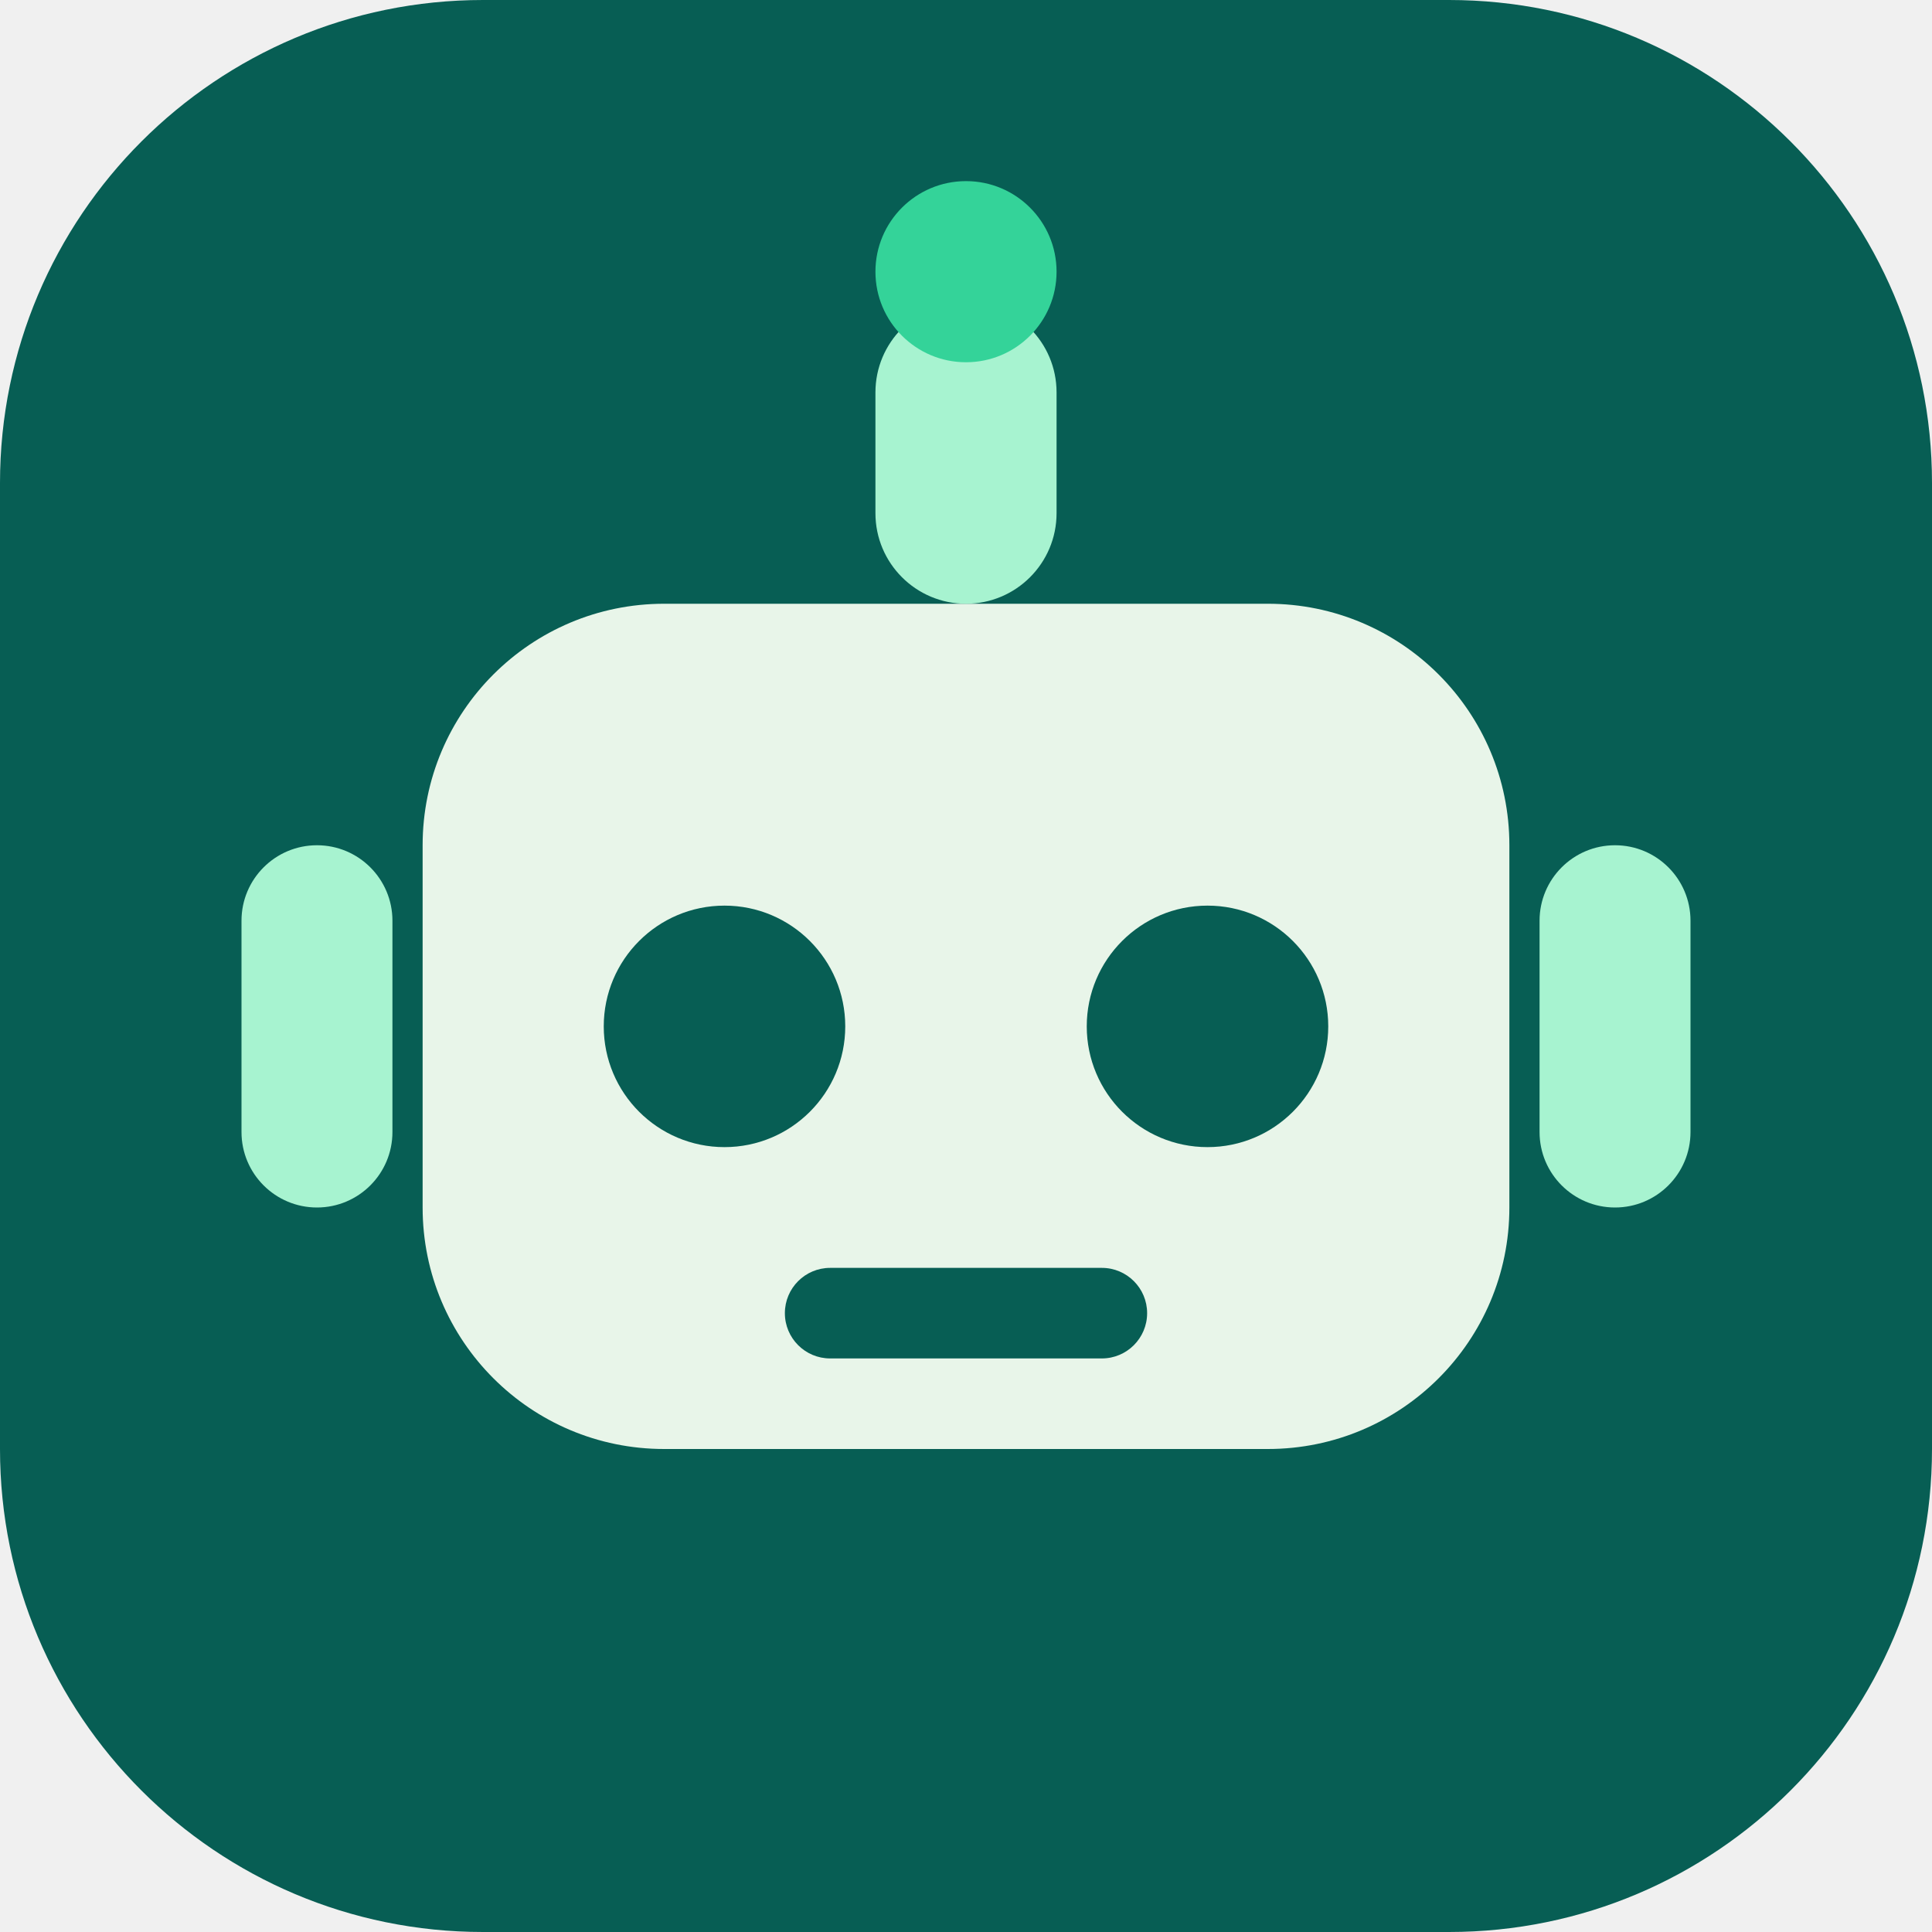
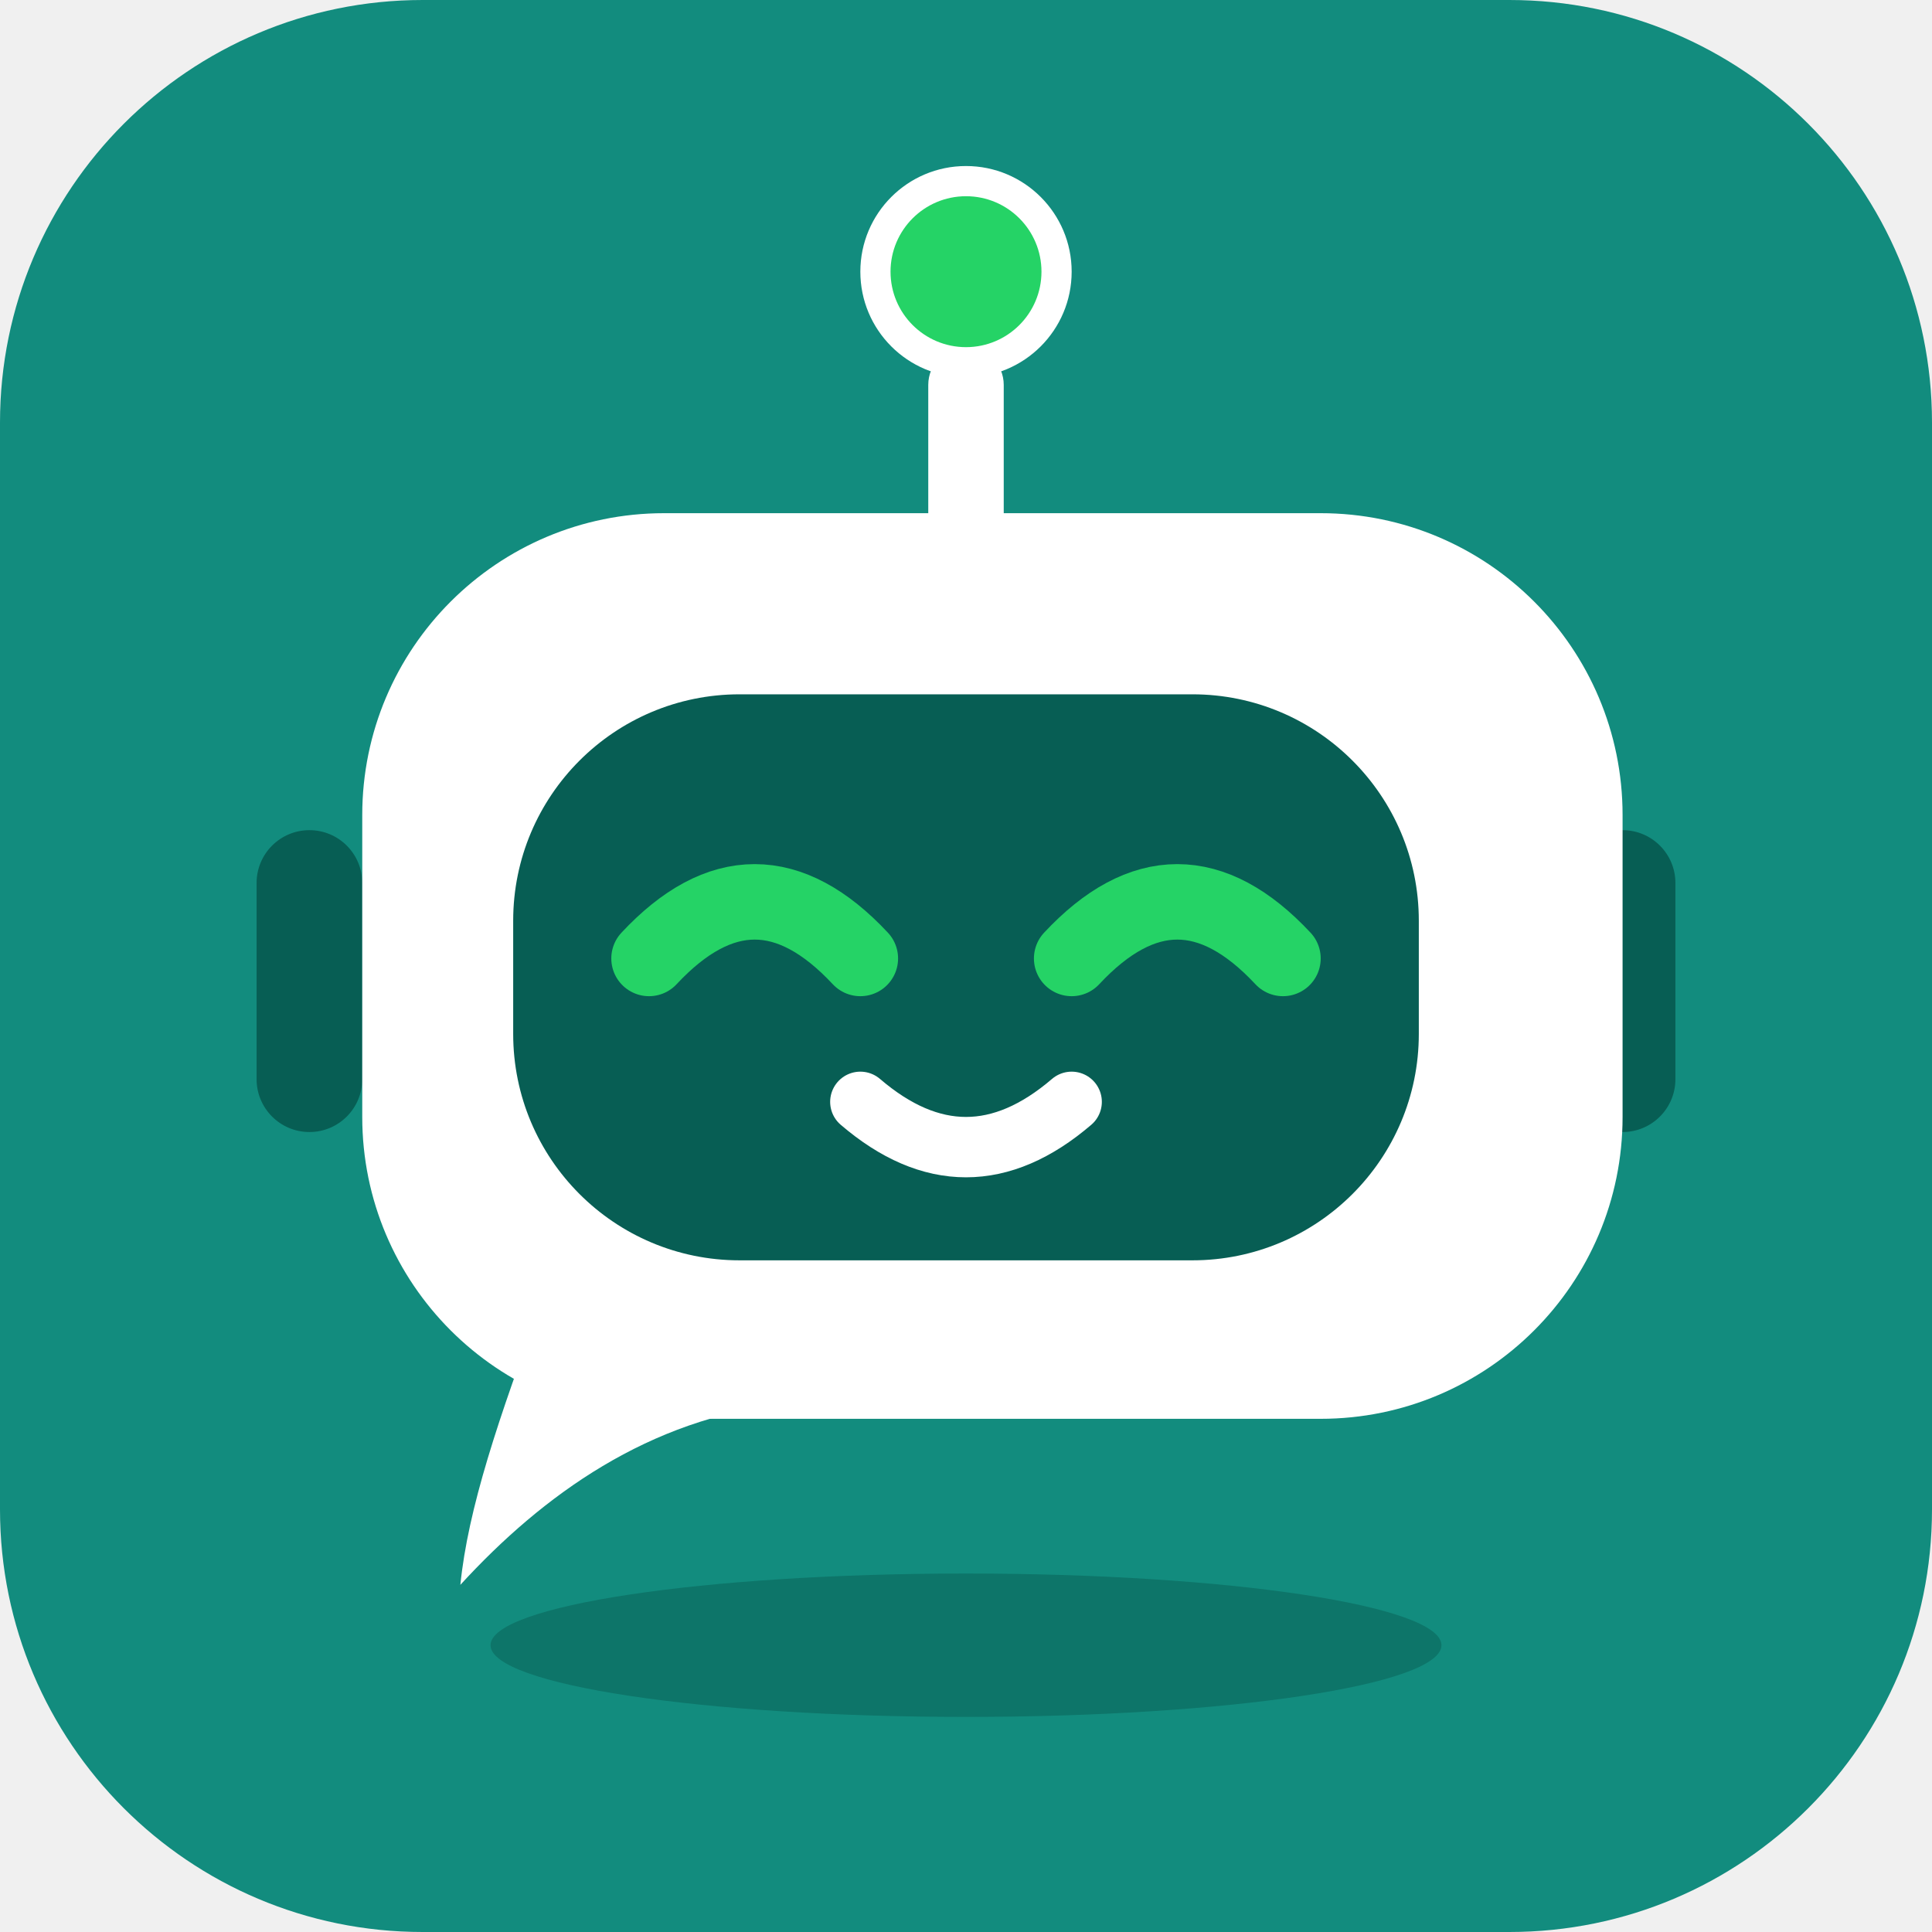
- <svg xmlns="http://www.w3.org/2000/svg" viewBox="0 0 64 64" role="img" aria-label="Alfrebot">
-   <rect width="64" height="64" rx="16" fill="#075E54" />
-   <rect x="14" y="20" width="36" height="28" rx="8" fill="#E8F5E9" />
-   <circle cx="24" cy="34" r="4" fill="#075E54" />
-   <circle cx="40" cy="34" r="4" fill="#075E54" />
-   <rect x="26" y="42" width="12" height="3" rx="1.5" fill="#075E54" />
-   <rect x="29" y="10" width="6" height="10" rx="3" fill="#A7F3D0" />
-   <circle cx="32" cy="9" r="3" fill="#34D399" />
-   <rect x="8" y="28" width="5" height="12" rx="2.5" fill="#A7F3D0" />
-   <rect x="51" y="28" width="5" height="12" rx="2.5" fill="#A7F3D0" />
+ <svg xmlns="http://www.w3.org/2000/svg" viewBox="0 0 256 256" role="img" aria-label="Alfrebot">
+   <rect width="256" height="256" rx="56" fill="#128C7E" />
+   <ellipse cx="128" cy="218" rx="63" ry="9.5" fill="#0D7569" />
+   <rect x="34" y="110" width="14" height="40" rx="7" fill="#075E54" />
+   <rect x="208" y="110" width="14" height="40" rx="7" fill="#075E54" />
+   <rect x="123" y="46" width="10" height="28" rx="5" fill="#FFFFFF" />
+   <circle cx="128" cy="36" r="14" fill="#FFFFFF" />
+   <circle cx="128" cy="36" r="10" fill="#25D366" />
+   <rect x="48" y="68" width="167" height="120" rx="40" fill="#FFFFFF" />
+   <path fill="#FFFFFF" d="M72 172c-6 16-10 28-11 38 11-12 25-22 43-24v-8c-14-2-24-4-32-6z" />
+   <rect x="68" y="92" width="120" height="75" rx="30" fill="#075E54" />
+   <path d="M86 127q14-15 28 0" fill="none" stroke="#25D366" stroke-width="10" stroke-linecap="round" />
+   <path d="M142 127q14-15 28 0" fill="none" stroke="#25D366" stroke-width="10" stroke-linecap="round" />
+   <path d="M114 146q14 12 28 0" fill="none" stroke="#FFFFFF" stroke-width="8" stroke-linecap="round" />
</svg>
